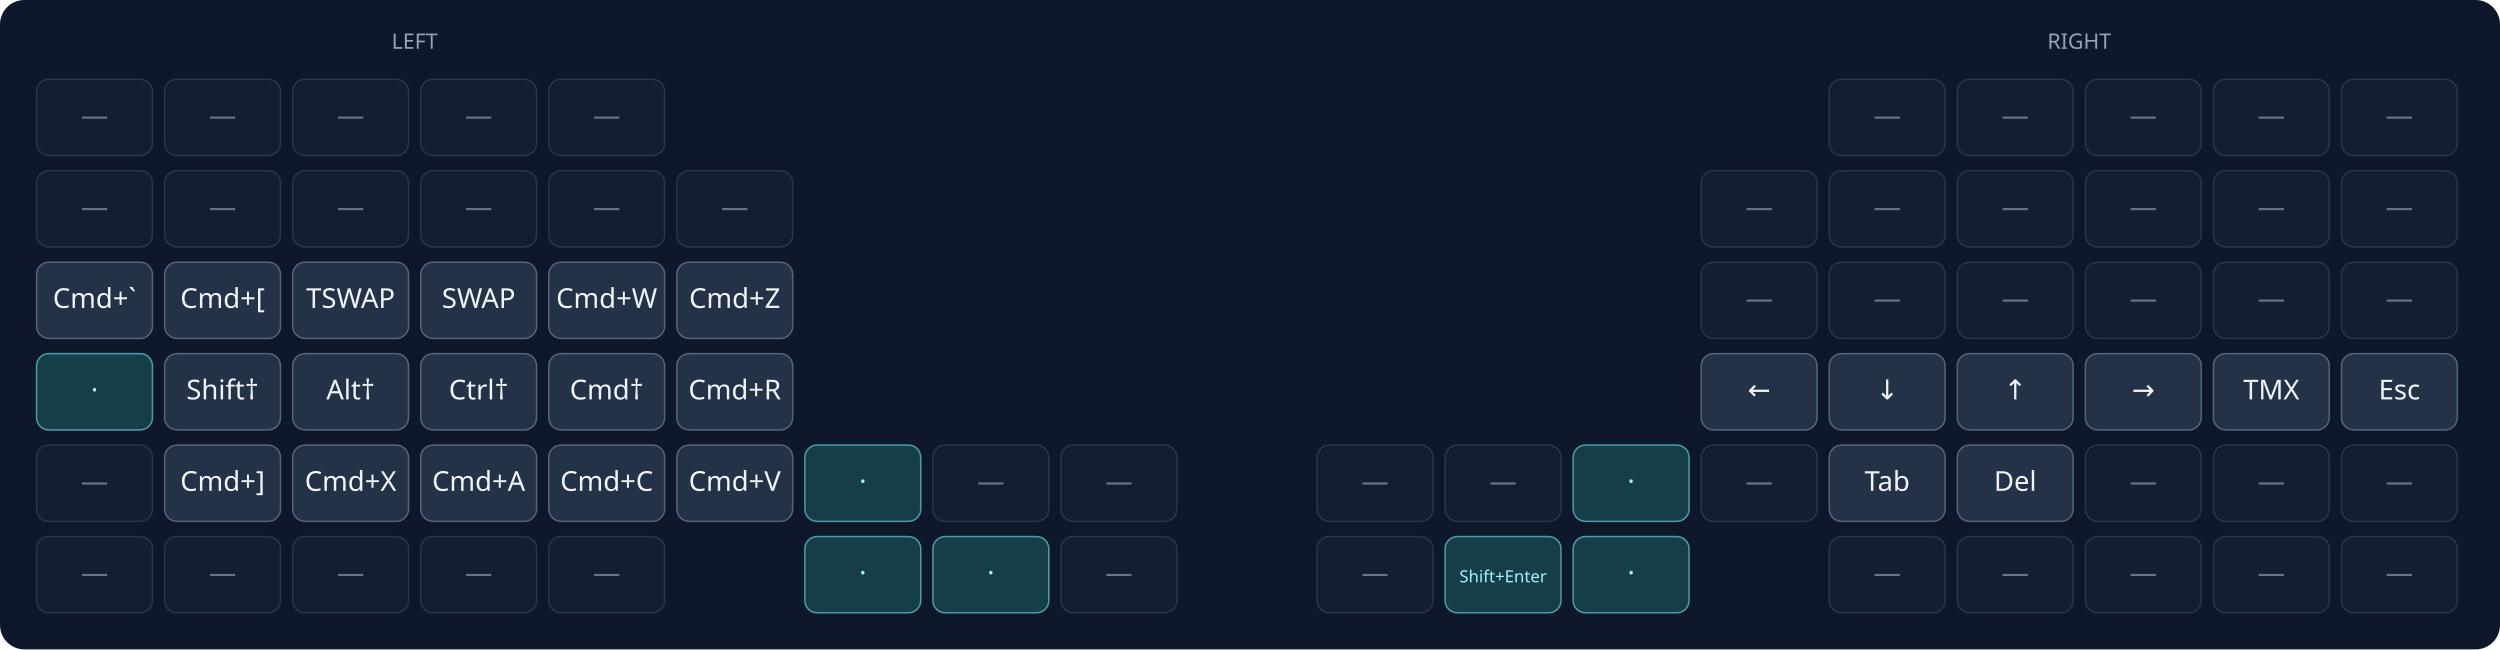
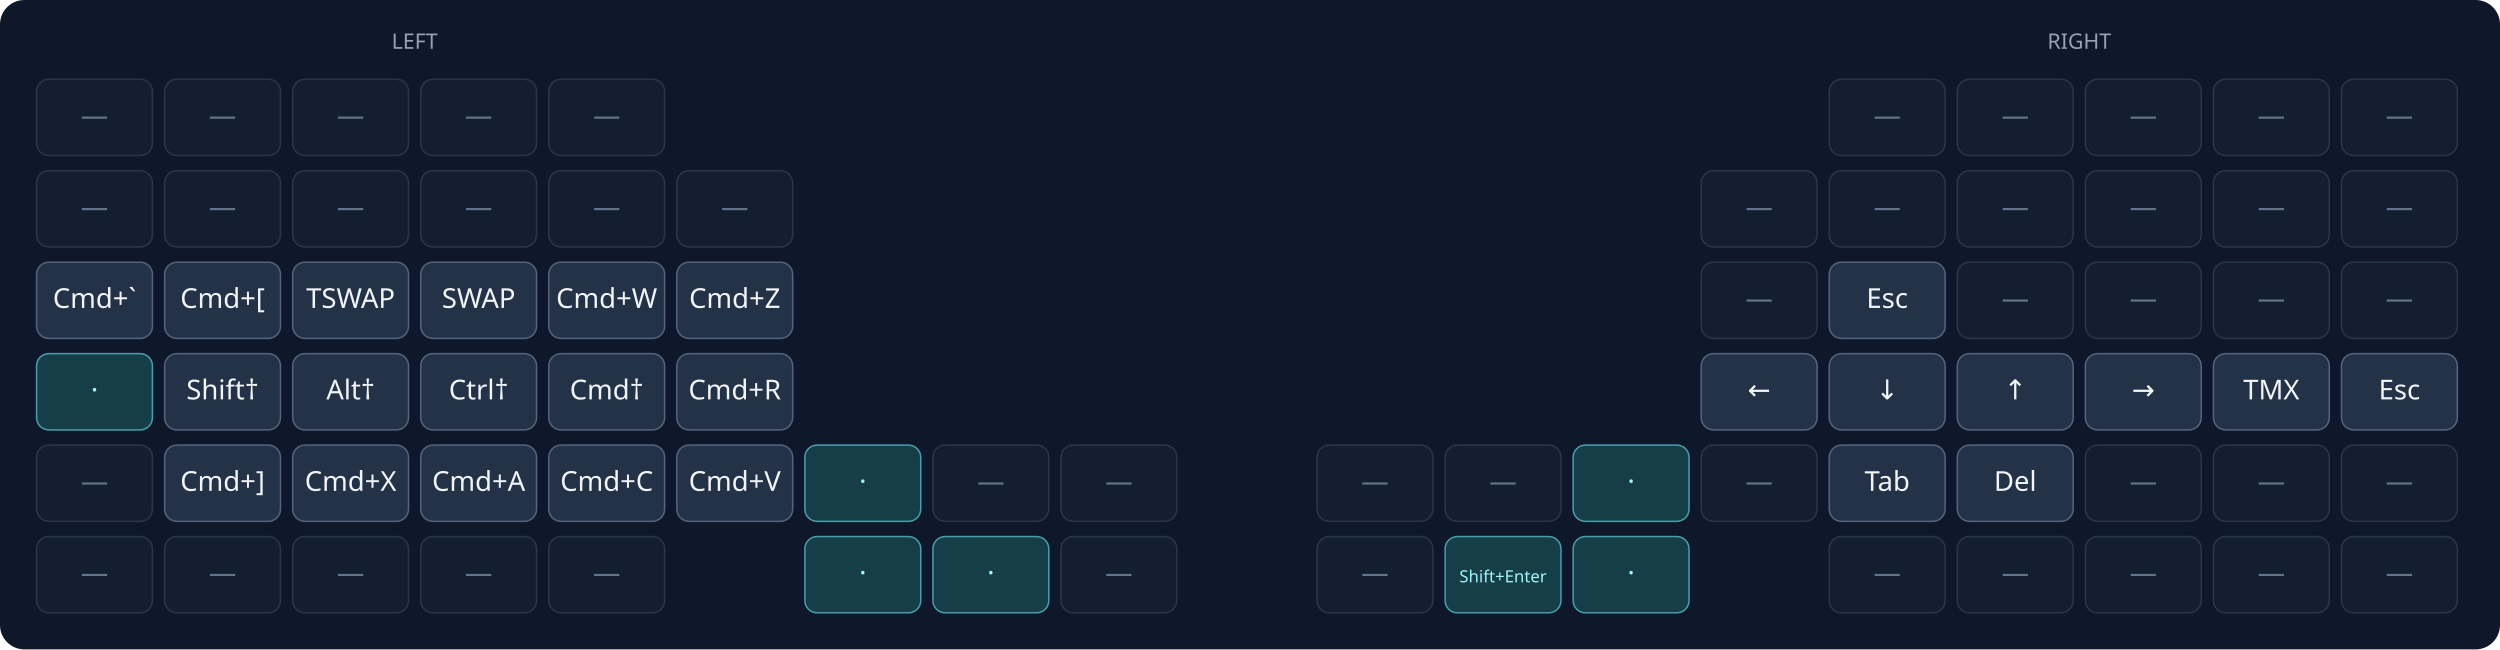
<svg xmlns="http://www.w3.org/2000/svg" width="1640" height="426" viewBox="0 0 1640 426" role="img" aria-labelledby="title desc">
  <rect width="1640" height="426" rx="16" fill="#0f172a" />
  <g font-family="system-ui, sans-serif" text-anchor="middle">
    <text x="272" y="32" fill="#94a3b8" font-size="14">LEFT</text>
    <text x="1364" y="32" fill="#94a3b8" font-size="14">RIGHT</text>
    <g data-position="0" data-binding="&amp;none">
      <rect x="24" y="52" width="76" height="50" rx="8" fill="#131e31" stroke="#28364b" />
      <text x="62" y="82" fill="#64748b" font-size="18">—</text>
    </g>
    <g data-position="1" data-binding="&amp;none">
      <rect x="108" y="52" width="76" height="50" rx="8" fill="#131e31" stroke="#28364b" />
      <text x="146" y="82" fill="#64748b" font-size="18">—</text>
    </g>
    <g data-position="2" data-binding="&amp;none">
      <rect x="192" y="52" width="76" height="50" rx="8" fill="#131e31" stroke="#28364b" />
      <text x="230" y="82" fill="#64748b" font-size="18">—</text>
    </g>
    <g data-position="3" data-binding="&amp;none">
      <rect x="276" y="52" width="76" height="50" rx="8" fill="#131e31" stroke="#28364b" />
      <text x="314" y="82" fill="#64748b" font-size="18">—</text>
    </g>
    <g data-position="4" data-binding="&amp;none">
      <rect x="360" y="52" width="76" height="50" rx="8" fill="#131e31" stroke="#28364b" />
      <text x="398" y="82" fill="#64748b" font-size="18">—</text>
    </g>
    <g data-position="5" data-binding="&amp;none">
      <rect x="1200" y="52" width="76" height="50" rx="8" fill="#131e31" stroke="#28364b" />
      <text x="1238" y="82" fill="#64748b" font-size="18">—</text>
    </g>
    <g data-position="6" data-binding="&amp;none">
      <rect x="1284" y="52" width="76" height="50" rx="8" fill="#131e31" stroke="#28364b" />
      <text x="1322" y="82" fill="#64748b" font-size="18">—</text>
    </g>
    <g data-position="7" data-binding="&amp;none">
      <rect x="1368" y="52" width="76" height="50" rx="8" fill="#131e31" stroke="#28364b" />
      <text x="1406" y="82" fill="#64748b" font-size="18">—</text>
    </g>
    <g data-position="8" data-binding="&amp;none">
      <rect x="1452" y="52" width="76" height="50" rx="8" fill="#131e31" stroke="#28364b" />
      <text x="1490" y="82" fill="#64748b" font-size="18">—</text>
    </g>
    <g data-position="9" data-binding="&amp;none">
      <rect x="1536" y="52" width="76" height="50" rx="8" fill="#131e31" stroke="#28364b" />
      <text x="1574" y="82" fill="#64748b" font-size="18">—</text>
    </g>
    <g data-position="10" data-binding="&amp;none">
      <rect x="24" y="112" width="76" height="50" rx="8" fill="#131e31" stroke="#28364b" />
      <text x="62" y="142" fill="#64748b" font-size="18">—</text>
    </g>
    <g data-position="11" data-binding="&amp;none">
      <rect x="108" y="112" width="76" height="50" rx="8" fill="#131e31" stroke="#28364b" />
      <text x="146" y="142" fill="#64748b" font-size="18">—</text>
    </g>
    <g data-position="12" data-binding="&amp;none">
      <rect x="192" y="112" width="76" height="50" rx="8" fill="#131e31" stroke="#28364b" />
      <text x="230" y="142" fill="#64748b" font-size="18">—</text>
    </g>
    <g data-position="13" data-binding="&amp;none">
      <rect x="276" y="112" width="76" height="50" rx="8" fill="#131e31" stroke="#28364b" />
      <text x="314" y="142" fill="#64748b" font-size="18">—</text>
    </g>
    <g data-position="14" data-binding="&amp;none">
      <rect x="360" y="112" width="76" height="50" rx="8" fill="#131e31" stroke="#28364b" />
      <text x="398" y="142" fill="#64748b" font-size="18">—</text>
    </g>
    <g data-position="15" data-binding="&amp;none">
      <rect x="444" y="112" width="76" height="50" rx="8" fill="#131e31" stroke="#28364b" />
      <text x="482" y="142" fill="#64748b" font-size="18">—</text>
    </g>
    <g data-position="16" data-binding="&amp;none">
      <rect x="1116" y="112" width="76" height="50" rx="8" fill="#131e31" stroke="#28364b" />
      <text x="1154" y="142" fill="#64748b" font-size="18">—</text>
    </g>
    <g data-position="17" data-binding="&amp;none">
      <rect x="1200" y="112" width="76" height="50" rx="8" fill="#131e31" stroke="#28364b" />
      <text x="1238" y="142" fill="#64748b" font-size="18">—</text>
    </g>
    <g data-position="18" data-binding="&amp;none">
      <rect x="1284" y="112" width="76" height="50" rx="8" fill="#131e31" stroke="#28364b" />
      <text x="1322" y="142" fill="#64748b" font-size="18">—</text>
    </g>
    <g data-position="19" data-binding="&amp;none">
      <rect x="1368" y="112" width="76" height="50" rx="8" fill="#131e31" stroke="#28364b" />
      <text x="1406" y="142" fill="#64748b" font-size="18">—</text>
    </g>
    <g data-position="20" data-binding="&amp;none">
      <rect x="1452" y="112" width="76" height="50" rx="8" fill="#131e31" stroke="#28364b" />
      <text x="1490" y="142" fill="#64748b" font-size="18">—</text>
    </g>
    <g data-position="21" data-binding="&amp;none">
      <rect x="1536" y="112" width="76" height="50" rx="8" fill="#131e31" stroke="#28364b" />
      <text x="1574" y="142" fill="#64748b" font-size="18">—</text>
    </g>
    <g data-position="22" data-binding="&amp;kp LG(GRAVE)">
      <rect x="24" y="172" width="76" height="50" rx="8" fill="#243247" stroke="#52647d" />
      <text x="62" y="202" fill="#f1f5f9" font-size="18">Cmd+`</text>
    </g>
    <g data-position="23" data-binding="&amp;kp LG(LBKT)">
      <rect x="108" y="172" width="76" height="50" rx="8" fill="#243247" stroke="#52647d" />
      <text x="146" y="202" fill="#f1f5f9" font-size="18">Cmd+[</text>
    </g>
    <g data-position="24" data-binding="&amp;tab_swapper">
      <rect x="192" y="172" width="76" height="50" rx="8" fill="#243247" stroke="#52647d" />
      <text x="230" y="202" fill="#f1f5f9" font-size="18">TSWAP</text>
    </g>
    <g data-position="25" data-binding="&amp;swapper">
      <rect x="276" y="172" width="76" height="50" rx="8" fill="#243247" stroke="#52647d" />
      <text x="314" y="202" fill="#f1f5f9" font-size="18">SWAP</text>
    </g>
    <g data-position="26" data-binding="&amp;kp LG(W)">
      <rect x="360" y="172" width="76" height="50" rx="8" fill="#243247" stroke="#52647d" />
      <text x="398" y="202" fill="#f1f5f9" font-size="18">Cmd+W</text>
    </g>
    <g data-position="27" data-binding="&amp;kp LG(Z)">
      <rect x="444" y="172" width="76" height="50" rx="8" fill="#243247" stroke="#52647d" />
      <text x="482" y="202" fill="#f1f5f9" font-size="18">Cmd+Z</text>
    </g>
    <g data-position="28" data-binding="&amp;none">
      <rect x="1116" y="172" width="76" height="50" rx="8" fill="#131e31" stroke="#28364b" />
      <text x="1154" y="202" fill="#64748b" font-size="18">—</text>
    </g>
-     <g data-position="29" data-binding="&amp;none">
-       <rect x="1200" y="172" width="76" height="50" rx="8" fill="#131e31" stroke="#28364b" />
-       <text x="1238" y="202" fill="#64748b" font-size="18">—</text>
+     <g data-position="29" data-binding="&amp;kp ESC">
+       <rect x="1200" y="172" width="76" height="50" rx="8" fill="#243247" stroke="#52647d" />
+       <text x="1238" y="202" fill="#f1f5f9" font-size="18">Esc</text>
    </g>
    <g data-position="30" data-binding="&amp;none">
      <rect x="1284" y="172" width="76" height="50" rx="8" fill="#131e31" stroke="#28364b" />
      <text x="1322" y="202" fill="#64748b" font-size="18">—</text>
    </g>
    <g data-position="31" data-binding="&amp;none">
      <rect x="1368" y="172" width="76" height="50" rx="8" fill="#131e31" stroke="#28364b" />
      <text x="1406" y="202" fill="#64748b" font-size="18">—</text>
    </g>
    <g data-position="32" data-binding="&amp;none">
      <rect x="1452" y="172" width="76" height="50" rx="8" fill="#131e31" stroke="#28364b" />
      <text x="1490" y="202" fill="#64748b" font-size="18">—</text>
    </g>
    <g data-position="33" data-binding="&amp;none">
      <rect x="1536" y="172" width="76" height="50" rx="8" fill="#131e31" stroke="#28364b" />
      <text x="1574" y="202" fill="#64748b" font-size="18">—</text>
    </g>
    <g data-position="34" data-binding="&amp;trans">
      <rect x="24" y="232" width="76" height="50" rx="8" fill="#153e48" stroke="#4b9caa" />
      <text x="62" y="262" fill="#a5f3fc" font-size="18">·</text>
    </g>
    <g data-position="35" data-binding="&amp;sk LSHFT">
      <rect x="108" y="232" width="76" height="50" rx="8" fill="#243247" stroke="#52647d" />
      <text x="146" y="262" fill="#f1f5f9" font-size="18">Shift†</text>
    </g>
    <g data-position="36" data-binding="&amp;sk LALT">
      <rect x="192" y="232" width="76" height="50" rx="8" fill="#243247" stroke="#52647d" />
      <text x="230" y="262" fill="#f1f5f9" font-size="18">Alt†</text>
    </g>
    <g data-position="37" data-binding="&amp;sk LCTRL">
      <rect x="276" y="232" width="76" height="50" rx="8" fill="#243247" stroke="#52647d" />
      <text x="314" y="262" fill="#f1f5f9" font-size="18">Ctrl†</text>
    </g>
    <g data-position="38" data-binding="&amp;sk LGUI">
      <rect x="360" y="232" width="76" height="50" rx="8" fill="#243247" stroke="#52647d" />
      <text x="398" y="262" fill="#f1f5f9" font-size="18">Cmd†</text>
    </g>
    <g data-position="39" data-binding="&amp;kp LG(R)">
      <rect x="444" y="232" width="76" height="50" rx="8" fill="#243247" stroke="#52647d" />
      <text x="482" y="262" fill="#f1f5f9" font-size="18">Cmd+R</text>
    </g>
    <g data-position="40" data-binding="&amp;kp LEFT">
      <rect x="1116" y="232" width="76" height="50" rx="8" fill="#243247" stroke="#52647d" />
      <text x="1154" y="262" fill="#f1f5f9" font-size="18">←</text>
    </g>
    <g data-position="41" data-binding="&amp;kp DOWN">
      <rect x="1200" y="232" width="76" height="50" rx="8" fill="#243247" stroke="#52647d" />
      <text x="1238" y="262" fill="#f1f5f9" font-size="18">↓</text>
    </g>
    <g data-position="42" data-binding="&amp;kp UP">
      <rect x="1284" y="232" width="76" height="50" rx="8" fill="#243247" stroke="#52647d" />
      <text x="1322" y="262" fill="#f1f5f9" font-size="18">↑</text>
    </g>
    <g data-position="43" data-binding="&amp;kp RIGHT">
      <rect x="1368" y="232" width="76" height="50" rx="8" fill="#243247" stroke="#52647d" />
      <text x="1406" y="262" fill="#f1f5f9" font-size="18">→</text>
    </g>
    <g data-position="44" data-binding="&amp;tmx">
      <rect x="1452" y="232" width="76" height="50" rx="8" fill="#243247" stroke="#52647d" />
      <text x="1490" y="262" fill="#f1f5f9" font-size="18">TMX</text>
    </g>
    <g data-position="45" data-binding="&amp;kp ESC">
      <rect x="1536" y="232" width="76" height="50" rx="8" fill="#243247" stroke="#52647d" />
      <text x="1574" y="262" fill="#f1f5f9" font-size="18">Esc</text>
    </g>
    <g data-position="46" data-binding="&amp;none">
      <rect x="24" y="292" width="76" height="50" rx="8" fill="#131e31" stroke="#28364b" />
      <text x="62" y="322" fill="#64748b" font-size="18">—</text>
    </g>
    <g data-position="47" data-binding="&amp;kp LG(RBKT)">
      <rect x="108" y="292" width="76" height="50" rx="8" fill="#243247" stroke="#52647d" />
      <text x="146" y="322" fill="#f1f5f9" font-size="18">Cmd+]</text>
    </g>
    <g data-position="48" data-binding="&amp;kp LG(X)">
      <rect x="192" y="292" width="76" height="50" rx="8" fill="#243247" stroke="#52647d" />
      <text x="230" y="322" fill="#f1f5f9" font-size="18">Cmd+X</text>
    </g>
    <g data-position="49" data-binding="&amp;kp LG(A)">
      <rect x="276" y="292" width="76" height="50" rx="8" fill="#243247" stroke="#52647d" />
      <text x="314" y="322" fill="#f1f5f9" font-size="18">Cmd+A</text>
    </g>
    <g data-position="50" data-binding="&amp;kp LG(C)">
      <rect x="360" y="292" width="76" height="50" rx="8" fill="#243247" stroke="#52647d" />
      <text x="398" y="322" fill="#f1f5f9" font-size="18">Cmd+C</text>
    </g>
    <g data-position="51" data-binding="&amp;kp LG(V)">
      <rect x="444" y="292" width="76" height="50" rx="8" fill="#243247" stroke="#52647d" />
      <text x="482" y="322" fill="#f1f5f9" font-size="18">Cmd+V</text>
    </g>
    <g data-position="52" data-binding="&amp;trans">
      <rect x="528" y="292" width="76" height="50" rx="8" fill="#153e48" stroke="#4b9caa" />
      <text x="566" y="322" fill="#a5f3fc" font-size="18">·</text>
    </g>
    <g data-position="53" data-binding="&amp;none">
      <rect x="612" y="292" width="76" height="50" rx="8" fill="#131e31" stroke="#28364b" />
      <text x="650" y="322" fill="#64748b" font-size="18">—</text>
    </g>
    <g data-position="54" data-binding="&amp;none">
      <rect x="696" y="292" width="76" height="50" rx="8" fill="#131e31" stroke="#28364b" />
      <text x="734" y="322" fill="#64748b" font-size="18">—</text>
    </g>
    <g data-position="55" data-binding="&amp;none">
      <rect x="864" y="292" width="76" height="50" rx="8" fill="#131e31" stroke="#28364b" />
      <text x="902" y="322" fill="#64748b" font-size="18">—</text>
    </g>
    <g data-position="56" data-binding="&amp;none">
      <rect x="948" y="292" width="76" height="50" rx="8" fill="#131e31" stroke="#28364b" />
      <text x="986" y="322" fill="#64748b" font-size="18">—</text>
    </g>
    <g data-position="57" data-binding="&amp;trans">
      <rect x="1032" y="292" width="76" height="50" rx="8" fill="#153e48" stroke="#4b9caa" />
      <text x="1070" y="322" fill="#a5f3fc" font-size="18">·</text>
    </g>
    <g data-position="58" data-binding="&amp;none">
      <rect x="1116" y="292" width="76" height="50" rx="8" fill="#131e31" stroke="#28364b" />
      <text x="1154" y="322" fill="#64748b" font-size="18">—</text>
    </g>
    <g data-position="59" data-binding="&amp;kp TAB">
      <rect x="1200" y="292" width="76" height="50" rx="8" fill="#243247" stroke="#52647d" />
      <text x="1238" y="322" fill="#f1f5f9" font-size="18">Tab</text>
    </g>
    <g data-position="60" data-binding="&amp;kp DEL">
      <rect x="1284" y="292" width="76" height="50" rx="8" fill="#243247" stroke="#52647d" />
      <text x="1322" y="322" fill="#f1f5f9" font-size="18">Del</text>
    </g>
    <g data-position="61" data-binding="&amp;none">
      <rect x="1368" y="292" width="76" height="50" rx="8" fill="#131e31" stroke="#28364b" />
      <text x="1406" y="322" fill="#64748b" font-size="18">—</text>
    </g>
    <g data-position="62" data-binding="&amp;none">
      <rect x="1452" y="292" width="76" height="50" rx="8" fill="#131e31" stroke="#28364b" />
      <text x="1490" y="322" fill="#64748b" font-size="18">—</text>
    </g>
    <g data-position="63" data-binding="&amp;none">
      <rect x="1536" y="292" width="76" height="50" rx="8" fill="#131e31" stroke="#28364b" />
      <text x="1574" y="322" fill="#64748b" font-size="18">—</text>
    </g>
    <g data-position="64" data-binding="&amp;none">
      <rect x="24" y="352" width="76" height="50" rx="8" fill="#131e31" stroke="#28364b" />
      <text x="62" y="382" fill="#64748b" font-size="18">—</text>
    </g>
    <g data-position="65" data-binding="&amp;none">
      <rect x="108" y="352" width="76" height="50" rx="8" fill="#131e31" stroke="#28364b" />
      <text x="146" y="382" fill="#64748b" font-size="18">—</text>
    </g>
    <g data-position="66" data-binding="&amp;none">
      <rect x="192" y="352" width="76" height="50" rx="8" fill="#131e31" stroke="#28364b" />
      <text x="230" y="382" fill="#64748b" font-size="18">—</text>
    </g>
    <g data-position="67" data-binding="&amp;none">
      <rect x="276" y="352" width="76" height="50" rx="8" fill="#131e31" stroke="#28364b" />
      <text x="314" y="382" fill="#64748b" font-size="18">—</text>
    </g>
    <g data-position="68" data-binding="&amp;none">
      <rect x="360" y="352" width="76" height="50" rx="8" fill="#131e31" stroke="#28364b" />
      <text x="398" y="382" fill="#64748b" font-size="18">—</text>
    </g>
    <g data-position="69" data-binding="&amp;trans">
      <rect x="528" y="352" width="76" height="50" rx="8" fill="#153e48" stroke="#4b9caa" />
      <text x="566" y="382" fill="#a5f3fc" font-size="18">·</text>
    </g>
    <g data-position="70" data-binding="&amp;trans">
      <rect x="612" y="352" width="76" height="50" rx="8" fill="#153e48" stroke="#4b9caa" />
      <text x="650" y="382" fill="#a5f3fc" font-size="18">·</text>
    </g>
    <g data-position="71" data-binding="&amp;none">
      <rect x="696" y="352" width="76" height="50" rx="8" fill="#131e31" stroke="#28364b" />
      <text x="734" y="382" fill="#64748b" font-size="18">—</text>
    </g>
    <g data-position="72" data-binding="&amp;none">
      <rect x="864" y="352" width="76" height="50" rx="8" fill="#131e31" stroke="#28364b" />
      <text x="902" y="382" fill="#64748b" font-size="18">—</text>
    </g>
    <g data-position="73" data-binding="&amp;kp LS(RET)">
      <rect x="948" y="352" width="76" height="50" rx="8" fill="#153e48" stroke="#4b9caa" />
      <text x="986" y="382" fill="#a5f3fc" font-size="11">Shift+Enter</text>
    </g>
    <g data-position="74" data-binding="&amp;trans">
      <rect x="1032" y="352" width="76" height="50" rx="8" fill="#153e48" stroke="#4b9caa" />
      <text x="1070" y="382" fill="#a5f3fc" font-size="18">·</text>
    </g>
    <g data-position="75" data-binding="&amp;none">
      <rect x="1200" y="352" width="76" height="50" rx="8" fill="#131e31" stroke="#28364b" />
      <text x="1238" y="382" fill="#64748b" font-size="18">—</text>
    </g>
    <g data-position="76" data-binding="&amp;none">
      <rect x="1284" y="352" width="76" height="50" rx="8" fill="#131e31" stroke="#28364b" />
      <text x="1322" y="382" fill="#64748b" font-size="18">—</text>
    </g>
    <g data-position="77" data-binding="&amp;none">
      <rect x="1368" y="352" width="76" height="50" rx="8" fill="#131e31" stroke="#28364b" />
      <text x="1406" y="382" fill="#64748b" font-size="18">—</text>
    </g>
    <g data-position="78" data-binding="&amp;none">
      <rect x="1452" y="352" width="76" height="50" rx="8" fill="#131e31" stroke="#28364b" />
      <text x="1490" y="382" fill="#64748b" font-size="18">—</text>
    </g>
    <g data-position="79" data-binding="&amp;none">
      <rect x="1536" y="352" width="76" height="50" rx="8" fill="#131e31" stroke="#28364b" />
      <text x="1574" y="382" fill="#64748b" font-size="18">—</text>
    </g>
  </g>
</svg>
